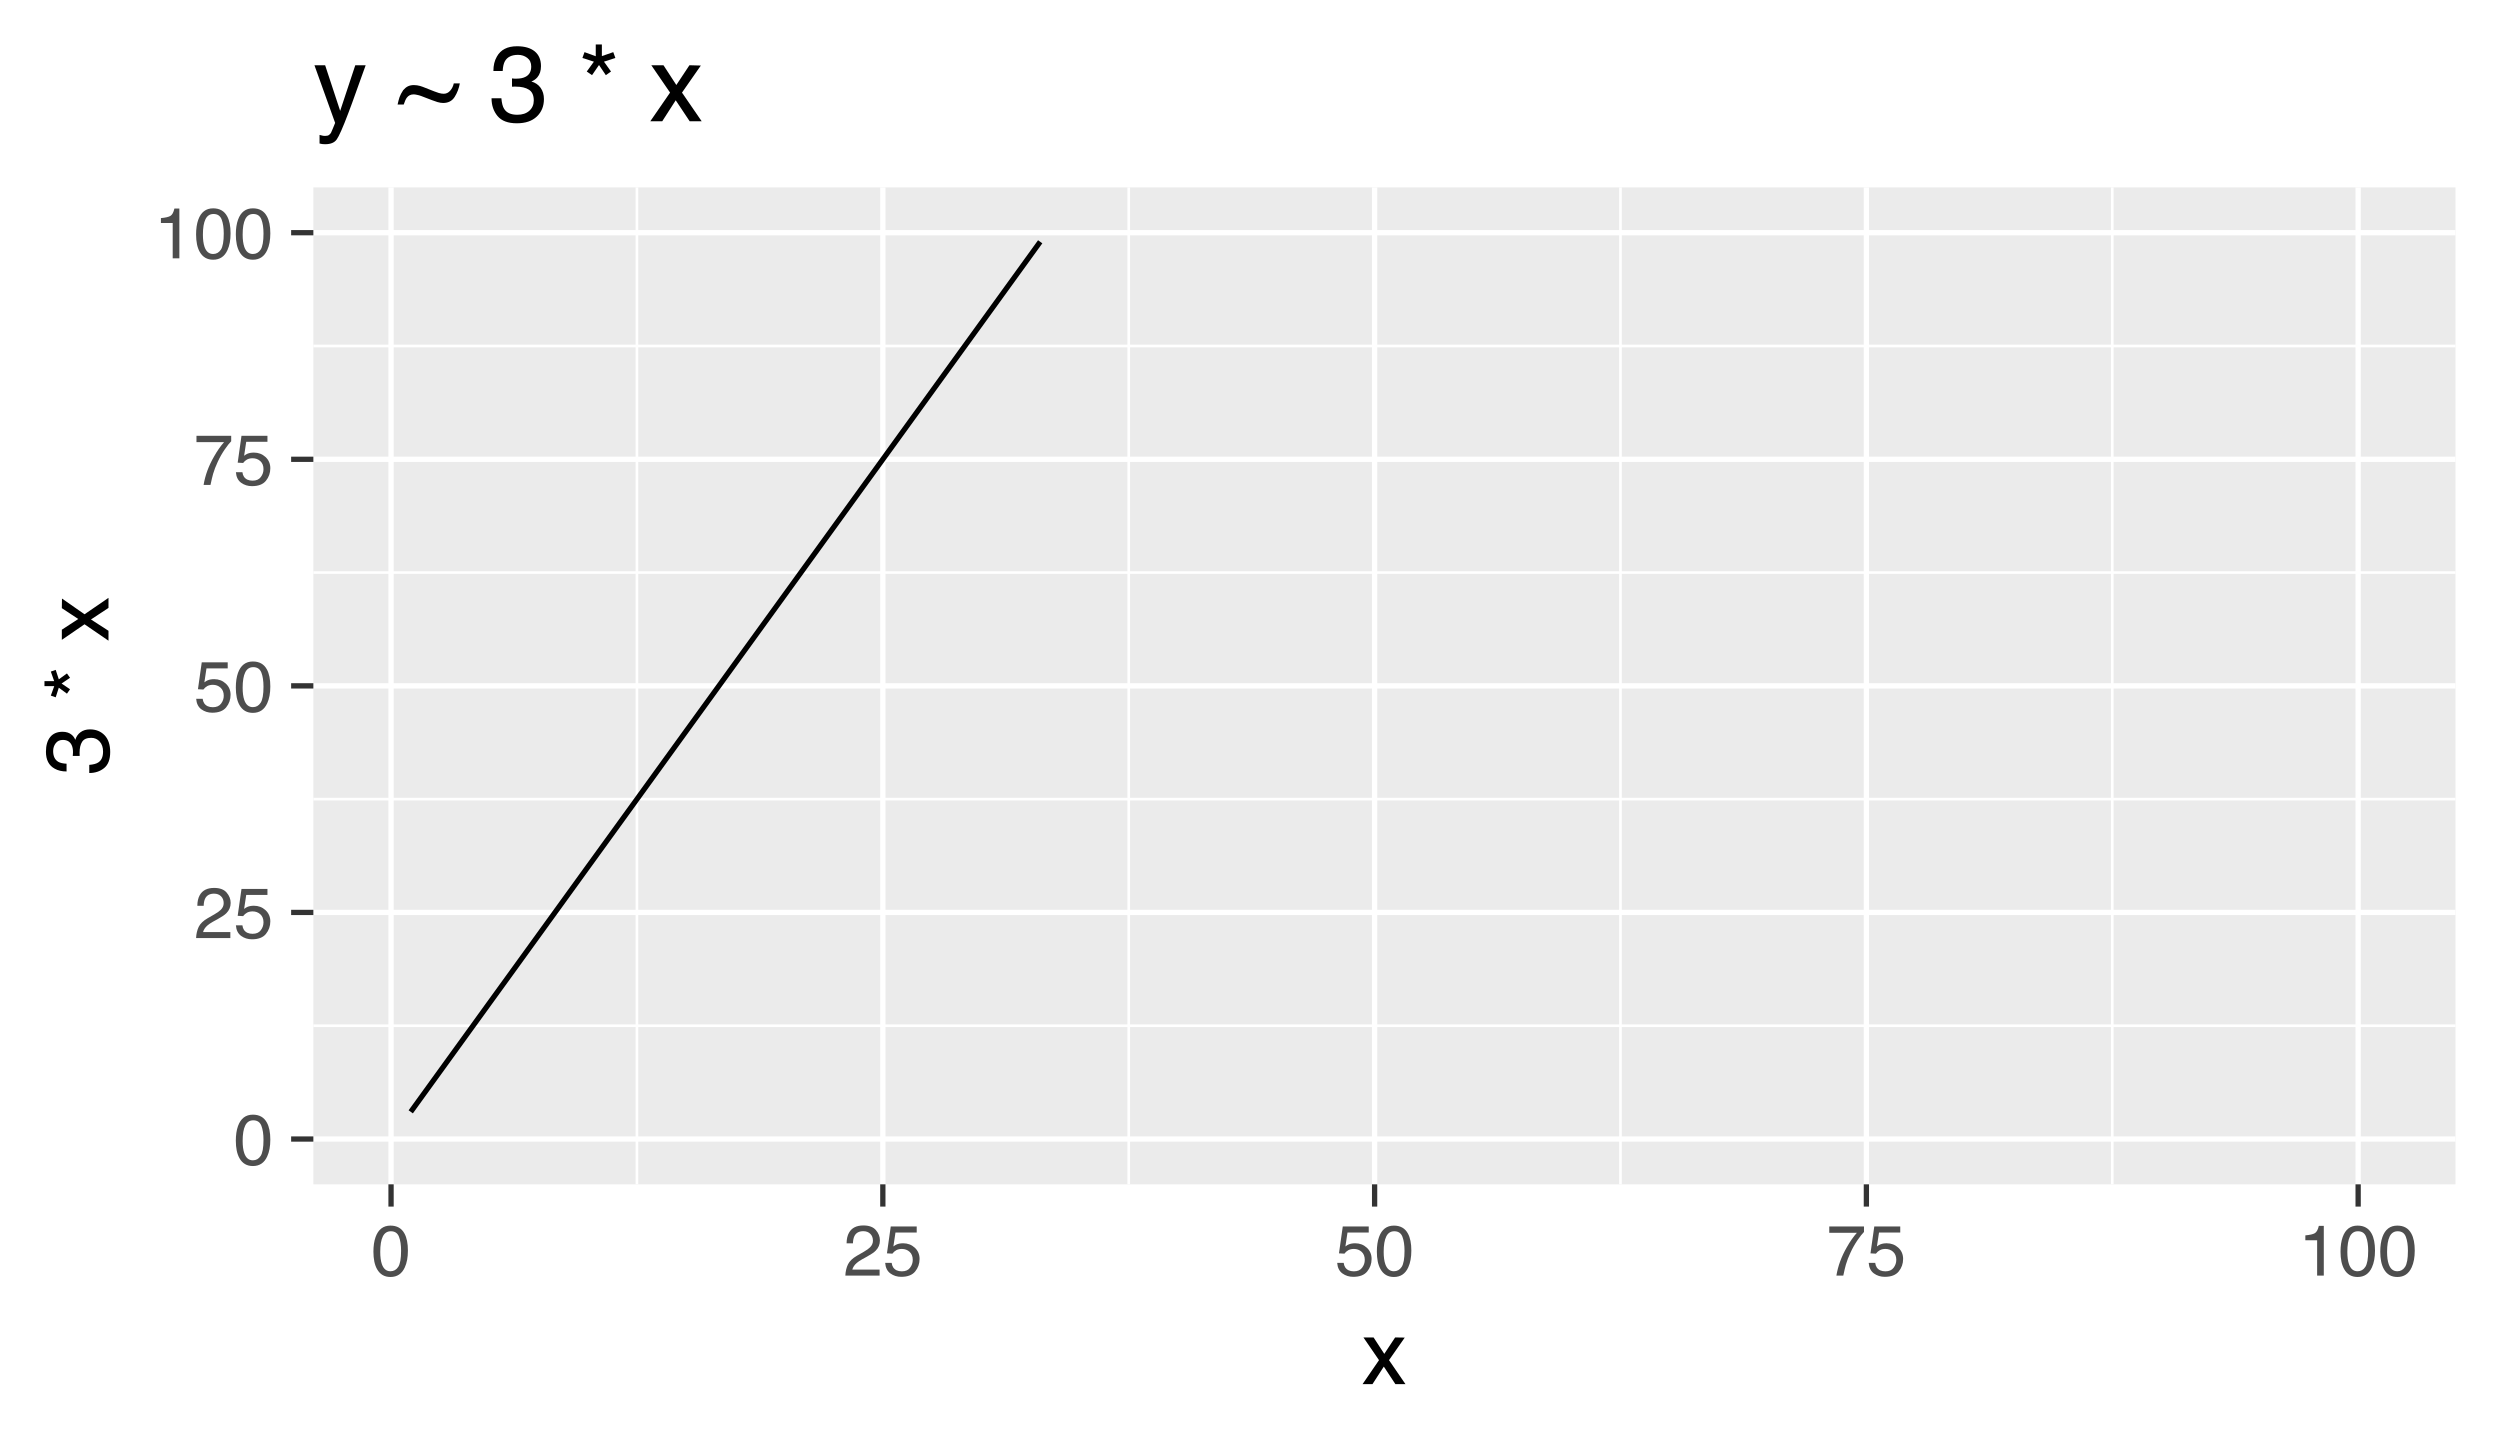
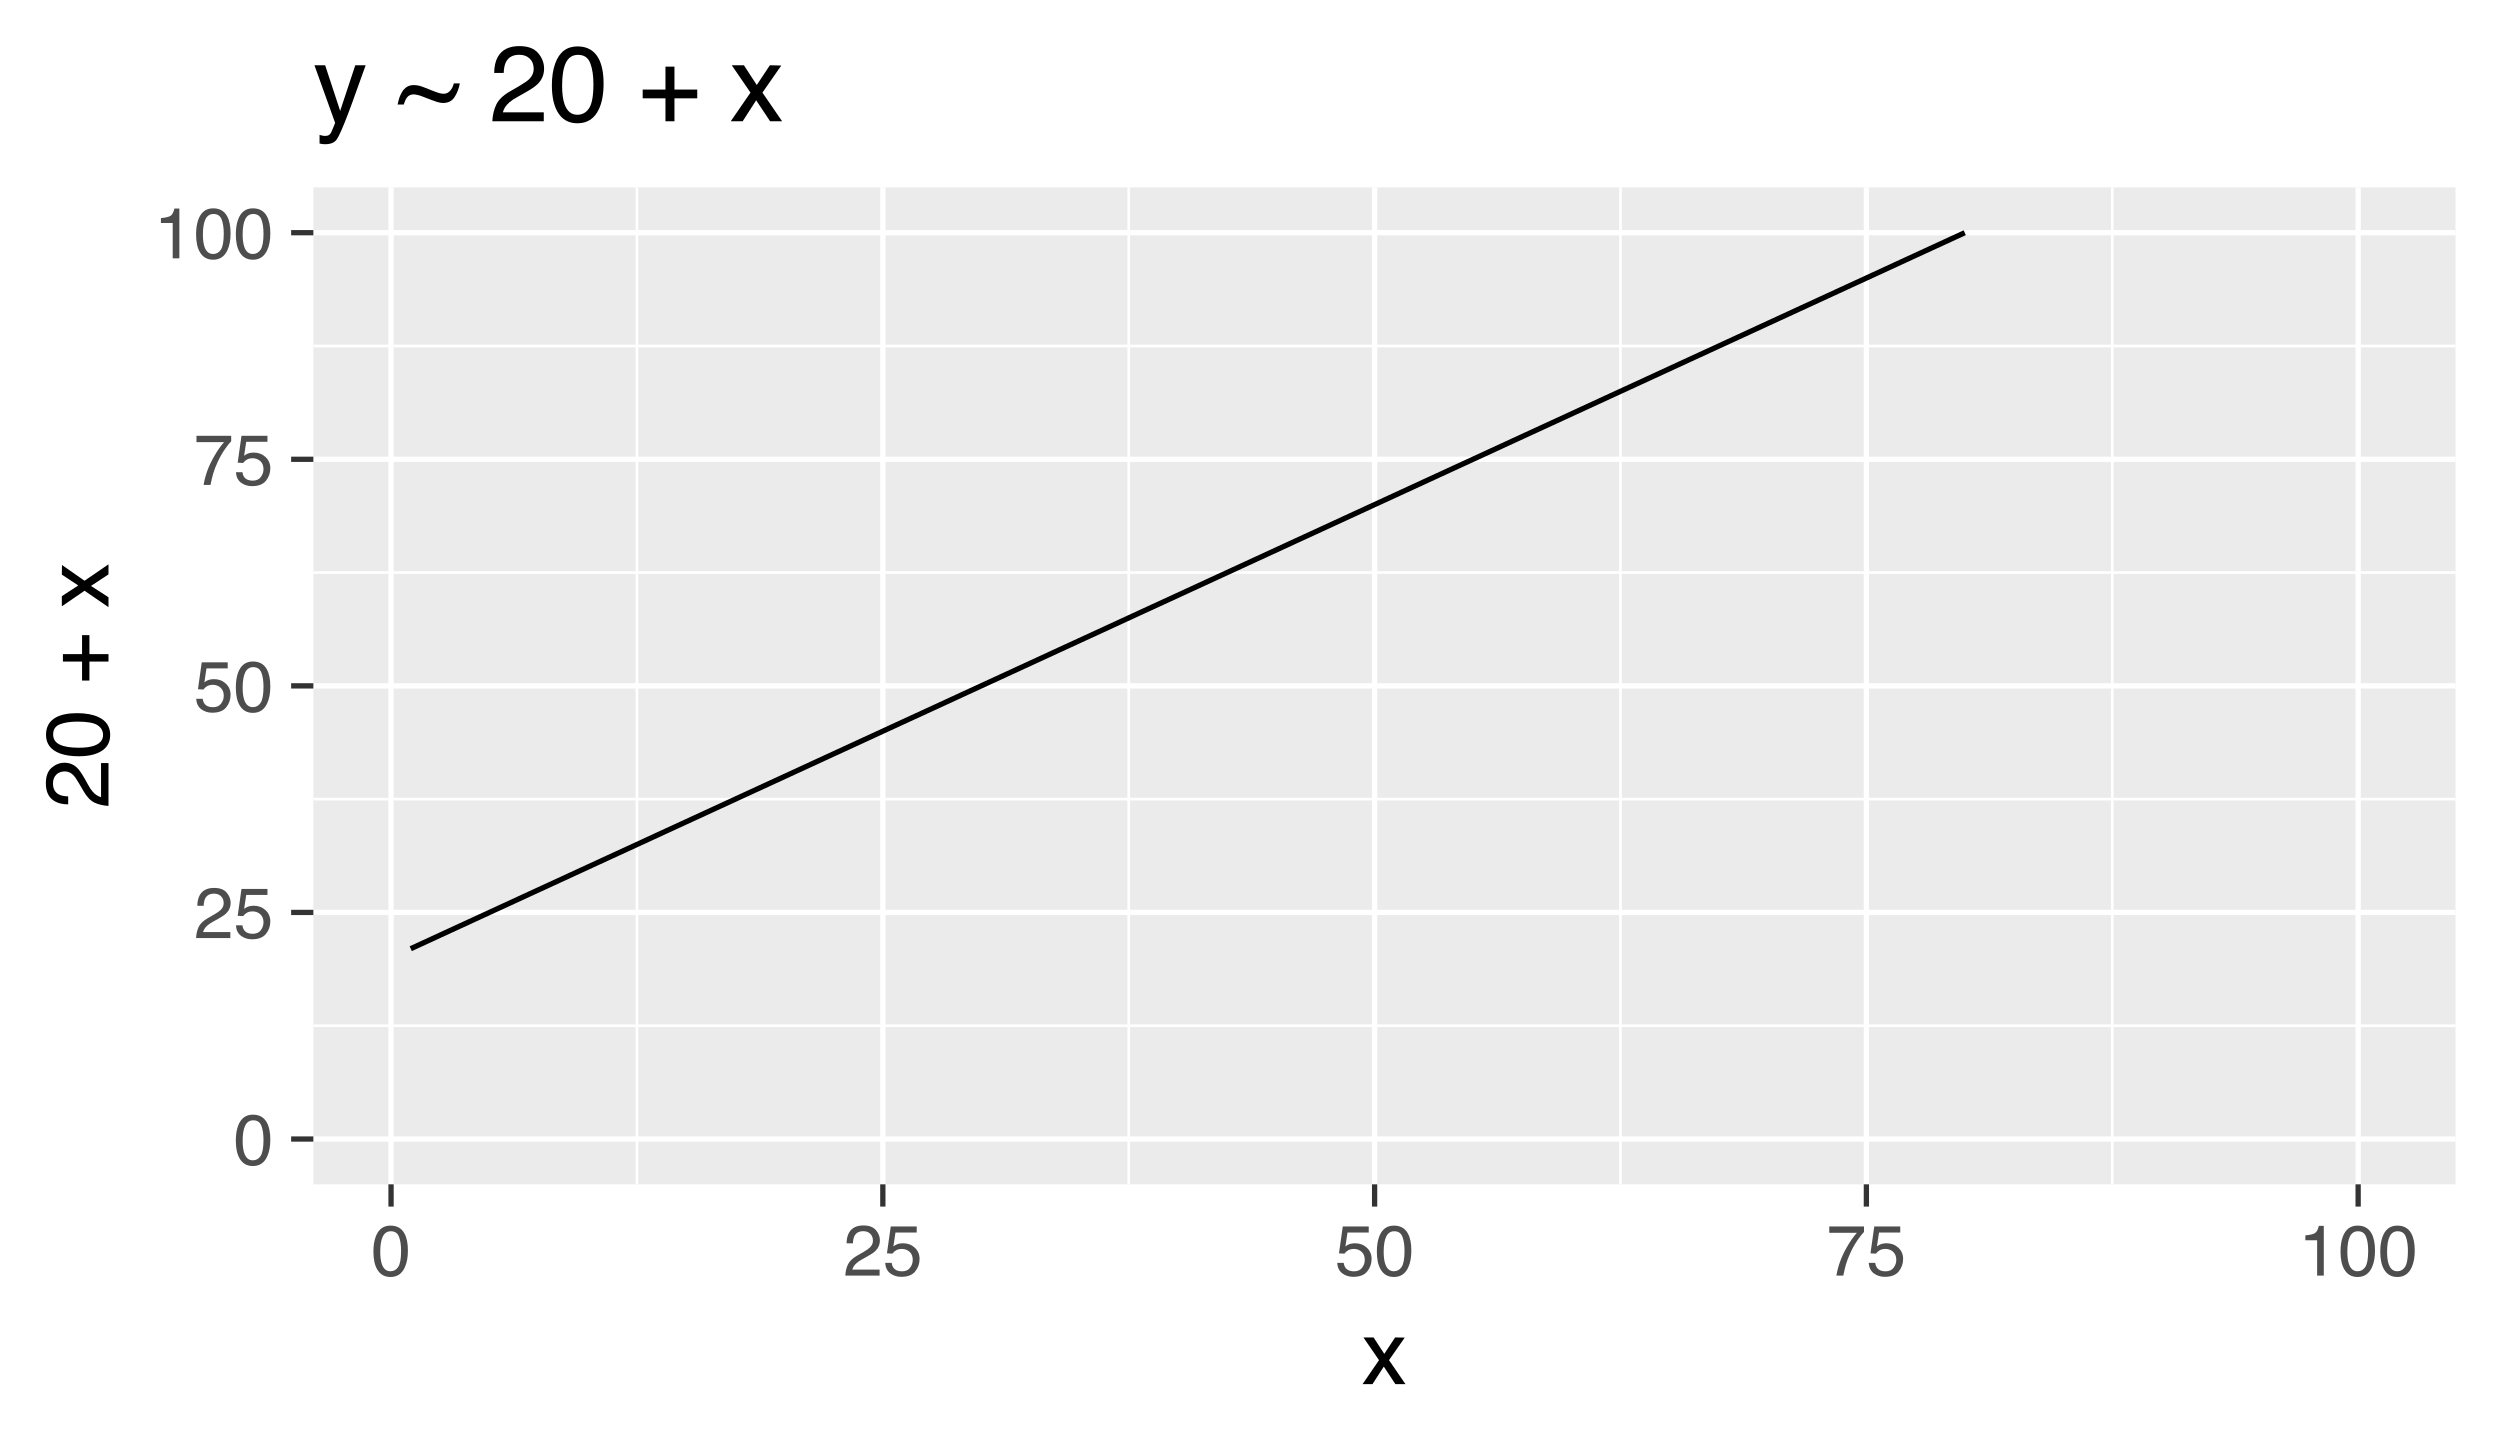
<svg xmlns="http://www.w3.org/2000/svg" xmlns:xlink="http://www.w3.org/1999/xlink" width="504pt" height="288pt" viewBox="0 0 504 288" version="1.1">
  <defs>
    <g>
      <symbol overflow="visible" id="glyph0-0">
        <path style="stroke:none;" d="M 0.469 0 L 0.469 -10.328 L 8.672 -10.328 L 8.672 0 Z M 7.375 -1.297 L 7.375 -9.047 L 1.766 -9.047 L 1.766 -1.297 Z M 7.375 -1.297 " />
      </symbol>
      <symbol overflow="visible" id="glyph0-1">
        <path style="stroke:none;" d="M 3.891 -10.078 C 5.203 -10.078 6.145 -9.539 6.719 -8.469 C 7.176 -7.633 7.406 -6.492 7.406 -5.047 C 7.406 -3.68 7.195 -2.551 6.781 -1.656 C 6.195 -0.363 5.234 0.281 3.891 0.281 C 2.68 0.281 1.781 -0.242 1.188 -1.297 C 0.695 -2.172 0.453 -3.348 0.453 -4.828 C 0.453 -5.973 0.598 -6.957 0.891 -7.781 C 1.441 -9.312 2.441 -10.078 3.891 -10.078 Z M 3.891 -0.875 C 4.547 -0.875 5.066 -1.164 5.453 -1.75 C 5.836 -2.332 6.031 -3.414 6.031 -5 C 6.031 -6.145 5.891 -7.086 5.609 -7.828 C 5.328 -8.566 4.781 -8.938 3.969 -8.938 C 3.227 -8.938 2.688 -8.582 2.344 -7.875 C 2 -7.176 1.828 -6.145 1.828 -4.781 C 1.828 -3.758 1.938 -2.938 2.156 -2.312 C 2.488 -1.352 3.066 -0.875 3.891 -0.875 Z M 3.891 -0.875 " />
      </symbol>
      <symbol overflow="visible" id="glyph0-2">
        <path style="stroke:none;" d="M 0.453 0 C 0.492 -0.863 0.672 -1.617 0.984 -2.266 C 1.297 -2.91 1.906 -3.492 2.812 -4.016 L 4.172 -4.797 C 4.773 -5.148 5.195 -5.453 5.438 -5.703 C 5.82 -6.086 6.016 -6.531 6.016 -7.031 C 6.016 -7.613 5.836 -8.078 5.484 -8.422 C 5.129 -8.773 4.66 -8.953 4.078 -8.953 C 3.211 -8.953 2.613 -8.625 2.281 -7.969 C 2.102 -7.613 2.004 -7.125 1.984 -6.5 L 0.703 -6.5 C 0.711 -7.375 0.875 -8.086 1.188 -8.641 C 1.727 -9.617 2.695 -10.109 4.094 -10.109 C 5.238 -10.109 6.078 -9.797 6.609 -9.172 C 7.148 -8.547 7.422 -7.852 7.422 -7.094 C 7.422 -6.281 7.133 -5.586 6.562 -5.016 C 6.238 -4.68 5.648 -4.281 4.797 -3.812 L 3.828 -3.281 C 3.367 -3.02 3.008 -2.773 2.75 -2.547 C 2.281 -2.141 1.984 -1.691 1.859 -1.203 L 7.359 -1.203 L 7.359 0 Z M 0.453 0 " />
      </symbol>
      <symbol overflow="visible" id="glyph0-3">
        <path style="stroke:none;" d="M 1.781 -2.562 C 1.863 -1.844 2.195 -1.344 2.781 -1.062 C 3.082 -0.926 3.43 -0.859 3.828 -0.859 C 4.578 -0.859 5.129 -1.098 5.484 -1.578 C 5.848 -2.055 6.031 -2.586 6.031 -3.172 C 6.031 -3.867 5.816 -4.41 5.391 -4.797 C 4.961 -5.18 4.445 -5.375 3.844 -5.375 C 3.406 -5.375 3.031 -5.289 2.719 -5.125 C 2.414 -4.957 2.148 -4.723 1.922 -4.422 L 0.828 -4.484 L 1.594 -9.906 L 6.828 -9.906 L 6.828 -8.688 L 2.547 -8.688 L 2.125 -5.875 C 2.352 -6.051 2.57 -6.188 2.781 -6.281 C 3.156 -6.438 3.594 -6.516 4.094 -6.516 C 5.008 -6.516 5.789 -6.219 6.438 -5.625 C 7.082 -5.031 7.406 -4.273 7.406 -3.359 C 7.406 -2.398 7.109 -1.555 6.516 -0.828 C 5.93 -0.109 4.992 0.25 3.703 0.25 C 2.879 0.25 2.148 0.02 1.516 -0.438 C 0.891 -0.895 0.539 -1.602 0.469 -2.562 Z M 1.781 -2.562 " />
      </symbol>
      <symbol overflow="visible" id="glyph0-4">
        <path style="stroke:none;" d="M 7.531 -9.906 L 7.531 -8.797 C 7.207 -8.484 6.773 -7.938 6.234 -7.156 C 5.703 -6.383 5.227 -5.547 4.812 -4.641 C 4.406 -3.766 4.098 -2.969 3.891 -2.25 C 3.754 -1.781 3.578 -1.031 3.359 0 L 1.969 0 C 2.281 -1.926 2.984 -3.836 4.078 -5.734 C 4.711 -6.859 5.383 -7.82 6.094 -8.625 L 0.531 -8.625 L 0.531 -9.906 Z M 7.531 -9.906 " />
      </symbol>
      <symbol overflow="visible" id="glyph0-5">
        <path style="stroke:none;" d="M 1.375 -7.125 L 1.375 -8.109 C 2.289 -8.191 2.926 -8.336 3.281 -8.547 C 3.645 -8.754 3.914 -9.25 4.094 -10.031 L 5.094 -10.031 L 5.094 0 L 3.75 0 L 3.75 -7.125 Z M 1.375 -7.125 " />
      </symbol>
      <symbol overflow="visible" id="glyph1-0">
        <path style="stroke:none;" d="M 0.578 0 L 0.578 -12.906 L 10.828 -12.906 L 10.828 0 Z M 9.219 -1.625 L 9.219 -11.297 L 2.203 -11.297 L 2.203 -1.625 Z M 9.219 -1.625 " />
      </symbol>
      <symbol overflow="visible" id="glyph1-1">
        <path style="stroke:none;" d="M 0.266 -9.406 L 2.312 -9.406 L 4.469 -6.094 L 6.656 -9.406 L 8.594 -9.375 L 5.422 -4.828 L 8.734 0 L 6.703 0 L 4.375 -3.531 L 2.094 0 L 0.094 0 L 3.406 -4.828 Z M 0.266 -9.406 " />
      </symbol>
      <symbol overflow="visible" id="glyph2-0">
        <path style="stroke:none;" d="M 0 -0.578 L -12.906 -0.578 L -12.906 -10.828 L 0 -10.828 Z M -1.625 -9.219 L -11.297 -9.219 L -11.297 -2.203 L -1.625 -2.203 Z M -1.625 -9.219 " />
      </symbol>
      <symbol overflow="visible" id="glyph2-1">
-         <path style="stroke:none;" d="M 0.344 -4.672 C 0.344 -3.18 -0.062 -2.102 -0.875 -1.438 C -1.695 -0.77 -2.695 -0.438 -3.875 -0.438 L -3.875 -2.078 C -3.051 -2.148 -2.457 -2.305 -2.094 -2.547 C -1.426 -2.953 -1.094 -3.691 -1.094 -4.766 C -1.094 -5.598 -1.316 -6.266 -1.766 -6.766 C -2.211 -7.273 -2.785 -7.531 -3.484 -7.531 C -4.359 -7.531 -4.969 -7.266 -5.312 -6.734 C -5.656 -6.203 -5.828 -5.461 -5.828 -4.516 C -5.828 -4.41 -5.82 -4.301 -5.812 -4.188 C -5.812 -4.082 -5.812 -3.977 -5.812 -3.875 L -7.203 -3.875 C -7.191 -4.031 -7.18 -4.164 -7.172 -4.281 C -7.16 -4.395 -7.156 -4.516 -7.156 -4.641 C -7.156 -5.234 -7.25 -5.719 -7.438 -6.094 C -7.77 -6.77 -8.359 -7.109 -9.203 -7.109 C -9.828 -7.109 -10.305 -6.883 -10.641 -6.438 C -10.984 -5.988 -11.156 -5.469 -11.156 -4.875 C -11.156 -3.82 -10.805 -3.094 -10.109 -2.688 C -9.723 -2.469 -9.172 -2.344 -8.453 -2.312 L -8.453 -0.75 C -9.391 -0.75 -10.188 -0.938 -10.844 -1.312 C -12.02 -1.957 -12.609 -3.094 -12.609 -4.719 C -12.609 -6 -12.32 -6.988 -11.75 -7.688 C -11.176 -8.395 -10.348 -8.75 -9.266 -8.75 C -8.492 -8.75 -7.867 -8.539 -7.391 -8.125 C -7.086 -7.863 -6.852 -7.531 -6.688 -7.125 C -6.5 -7.781 -6.145 -8.297 -5.625 -8.672 C -5.113 -9.047 -4.484 -9.234 -3.734 -9.234 C -2.523 -9.234 -1.539 -8.836 -0.781 -8.047 C -0.031 -7.254 0.344 -6.129 0.344 -4.672 Z M 0.344 -4.672 " />
+         <path style="stroke:none;" d="M 0 -0.562 C -1.082 -0.625 -2.023 -0.848 -2.828 -1.234 C -3.629 -1.617 -4.359 -2.379 -5.016 -3.516 L -6 -5.203 C -6.438 -5.961 -6.812 -6.492 -7.125 -6.797 C -7.602 -7.273 -8.16 -7.516 -8.797 -7.516 C -9.523 -7.516 -10.102 -7.297 -10.531 -6.859 C -10.969 -6.422 -11.188 -5.832 -11.188 -5.094 C -11.188 -4.008 -10.773 -3.258 -9.953 -2.844 C -9.516 -2.625 -8.906 -2.504 -8.125 -2.484 L -8.125 -0.875 C -9.219 -0.883 -10.109 -1.086 -10.797 -1.484 C -12.016 -2.16 -12.625 -3.367 -12.625 -5.109 C -12.625 -6.547 -12.234 -7.598 -11.453 -8.266 C -10.68 -8.93 -9.816 -9.266 -8.859 -9.266 C -7.848 -9.266 -6.988 -8.91 -6.281 -8.203 C -5.863 -7.785 -5.359 -7.051 -4.766 -6 L -4.094 -4.797 C -3.781 -4.211 -3.477 -3.758 -3.188 -3.438 C -2.676 -2.852 -2.113 -2.484 -1.5 -2.328 L -1.5 -9.203 L 0 -9.203 Z M 0 -0.562 " />
      </symbol>
      <symbol overflow="visible" id="glyph2-2">
+         <path style="stroke:none;" d="M -12.594 -4.875 C -12.594 -6.5 -11.922 -7.676 -10.578 -8.406 C -9.535 -8.969 -8.113 -9.25 -6.312 -9.25 C -4.602 -9.25 -3.188 -8.992 -2.062 -8.484 C -0.457 -7.742 0.344 -6.535 0.344 -4.859 C 0.344 -3.348 -0.312 -2.223 -1.625 -1.484 C -2.719 -0.867 -4.188 -0.562 -6.031 -0.562 C -7.469 -0.562 -8.695 -0.742 -9.719 -1.109 C -11.633 -1.805 -12.594 -3.062 -12.594 -4.875 Z M -1.094 -4.859 C -1.094 -5.672 -1.457 -6.32 -2.188 -6.812 C -2.914 -7.301 -4.27 -7.547 -6.25 -7.547 C -7.676 -7.547 -8.848 -7.367 -9.766 -7.016 C -10.691 -6.66 -11.156 -5.977 -11.156 -4.969 C -11.156 -4.031 -10.719 -3.348 -9.844 -2.922 C -8.969 -2.492 -7.68 -2.281 -5.984 -2.281 C -4.691 -2.281 -3.66 -2.414 -2.891 -2.688 C -1.691 -3.113 -1.094 -3.836 -1.094 -4.859 Z M -1.094 -4.859 " />
+       </symbol>
+       <symbol overflow="visible" id="glyph2-3">
        <path style="stroke:none;" d="" />
      </symbol>
-       <symbol overflow="visible" id="glyph2-3">
-         <path style="stroke:none;" d="M -12.906 -3.953 L -10.953 -3.953 L -11.625 -5.875 L -10.641 -6.219 L -10.016 -4.312 L -8.375 -5.5 L -7.75 -4.625 L -9.453 -3.469 L -7.75 -2.312 L -8.375 -1.422 L -10.016 -2.625 L -10.641 -0.688 L -11.625 -1.031 L -10.938 -2.938 L -12.906 -2.938 Z M -12.906 -3.953 " />
-       </symbol>
      <symbol overflow="visible" id="glyph2-4">
+         <path style="stroke:none;" d="M -3.844 -0.812 L -5.328 -0.812 L -5.328 -4.641 L -9.188 -4.641 L -9.188 -6.141 L -5.328 -6.141 L -5.328 -9.969 L -3.844 -9.969 L -3.844 -6.141 L 0 -6.141 L 0 -4.641 L -3.844 -4.641 Z M -3.844 -0.812 " />
+       </symbol>
+       <symbol overflow="visible" id="glyph2-5">
        <path style="stroke:none;" d="M -9.406 -0.266 L -9.406 -2.312 L -6.094 -4.469 L -9.406 -6.656 L -9.375 -8.594 L -4.828 -5.422 L 0 -8.734 L 0 -6.703 L -3.531 -4.375 L 0 -2.094 L 0 -0.094 L -4.828 -3.406 Z M -9.406 -0.266 " />
      </symbol>
      <symbol overflow="visible" id="glyph3-0">
        <path style="stroke:none;" d="M 0.703 0 L 0.703 -15.484 L 12.984 -15.484 L 12.984 0 Z M 11.047 -1.938 L 11.047 -13.547 L 2.641 -13.547 L 2.641 -1.938 Z M 11.047 -1.938 " />
      </symbol>
      <symbol overflow="visible" id="glyph3-1">
        <path style="stroke:none;" d="M 8.453 -11.297 L 10.547 -11.297 C 10.273 -10.566 9.68 -8.914 8.766 -6.344 C 8.078 -4.395 7.5 -2.812 7.031 -1.594 C 5.938 1.289 5.16 3.047 4.703 3.672 C 4.254 4.305 3.484 4.625 2.391 4.625 C 2.129 4.625 1.926 4.613 1.781 4.594 C 1.633 4.57 1.457 4.535 1.25 4.484 L 1.25 2.75 C 1.57 2.844 1.805 2.898 1.953 2.922 C 2.109 2.941 2.238 2.953 2.344 2.953 C 2.695 2.953 2.957 2.895 3.125 2.781 C 3.289 2.664 3.43 2.52 3.547 2.344 C 3.578 2.289 3.703 2.004 3.922 1.484 C 4.141 0.961 4.297 0.578 4.391 0.328 L 0.219 -11.297 L 2.375 -11.297 L 5.406 -2.094 Z M 5.391 -11.562 Z M 5.391 -11.562 " />
      </symbol>
      <symbol overflow="visible" id="glyph3-2">
        <path style="stroke:none;" d="" />
      </symbol>
      <symbol overflow="visible" id="glyph3-3">
        <path style="stroke:none;" d="M 3.469 -7.297 C 3.676 -7.297 3.891 -7.281 4.109 -7.25 C 4.516 -7.188 4.898 -7.082 5.266 -6.938 L 7.609 -6.016 C 7.973 -5.879 8.27 -5.773 8.5 -5.703 C 8.875 -5.598 9.203 -5.547 9.484 -5.547 C 9.992 -5.547 10.426 -5.75 10.781 -6.156 C 11.145 -6.562 11.391 -7.055 11.516 -7.641 L 12.734 -7.641 C 12.555 -6.641 12.207 -5.727 11.688 -4.906 C 11.176 -4.094 10.398 -3.688 9.359 -3.688 C 9.035 -3.688 8.656 -3.75 8.219 -3.875 C 7.969 -3.945 7.594 -4.078 7.094 -4.266 L 4.938 -5.094 C 4.676 -5.195 4.398 -5.273 4.109 -5.328 C 3.828 -5.391 3.598 -5.422 3.422 -5.422 C 2.828 -5.422 2.363 -5.191 2.031 -4.734 C 1.832 -4.461 1.629 -4.008 1.422 -3.375 L 0.188 -3.375 C 0.312 -3.957 0.441 -4.453 0.578 -4.859 C 0.723 -5.273 0.969 -5.742 1.312 -6.266 C 1.613 -6.617 1.93 -6.879 2.266 -7.047 C 2.609 -7.211 3.008 -7.297 3.469 -7.297 Z M 3.469 -7.297 " />
      </symbol>
      <symbol overflow="visible" id="glyph3-4">
-         <path style="stroke:none;" d="M 5.609 0.406 C 3.828 0.406 2.531 -0.082 1.719 -1.062 C 0.914 -2.039 0.516 -3.234 0.516 -4.641 L 2.5 -4.641 C 2.582 -3.66 2.766 -2.953 3.047 -2.516 C 3.535 -1.711 4.426 -1.312 5.719 -1.312 C 6.719 -1.312 7.52 -1.578 8.125 -2.109 C 8.727 -2.648 9.031 -3.344 9.031 -4.188 C 9.031 -5.227 8.707 -5.953 8.062 -6.359 C 7.426 -6.773 6.547 -6.984 5.422 -6.984 C 5.297 -6.984 5.164 -6.984 5.031 -6.984 C 4.906 -6.984 4.773 -6.977 4.641 -6.969 L 4.641 -8.641 C 4.836 -8.617 5 -8.602 5.125 -8.594 C 5.258 -8.594 5.406 -8.594 5.562 -8.594 C 6.27 -8.594 6.852 -8.707 7.312 -8.938 C 8.113 -9.32 8.516 -10.023 8.516 -11.047 C 8.516 -11.797 8.25 -12.375 7.719 -12.781 C 7.188 -13.188 6.566 -13.391 5.859 -13.391 C 4.586 -13.391 3.707 -12.969 3.219 -12.125 C 2.957 -11.656 2.805 -10.992 2.766 -10.141 L 0.891 -10.141 C 0.891 -11.266 1.117 -12.223 1.578 -13.016 C 2.348 -14.422 3.707 -15.125 5.656 -15.125 C 7.188 -15.125 8.375 -14.781 9.219 -14.094 C 10.062 -13.406 10.484 -12.41 10.484 -11.109 C 10.484 -10.18 10.238 -9.43 9.75 -8.859 C 9.438 -8.492 9.035 -8.211 8.547 -8.016 C 9.336 -7.797 9.957 -7.375 10.406 -6.75 C 10.852 -6.125 11.078 -5.363 11.078 -4.469 C 11.078 -3.031 10.598 -1.859 9.641 -0.953 C 8.691 -0.047 7.348 0.406 5.609 0.406 Z M 5.609 0.406 " />
+         <path style="stroke:none;" d="M 0.672 0 C 0.742 -1.301 1.016 -2.43 1.484 -3.391 C 1.953 -4.359 2.863 -5.234 4.219 -6.016 L 6.234 -7.188 C 7.148 -7.719 7.789 -8.172 8.156 -8.547 C 8.727 -9.129 9.016 -9.797 9.016 -10.547 C 9.016 -11.422 8.75 -12.113 8.219 -12.625 C 7.695 -13.145 6.992 -13.406 6.109 -13.406 C 4.816 -13.406 3.922 -12.914 3.422 -11.938 C 3.148 -11.406 3 -10.676 2.969 -9.75 L 1.047 -9.75 C 1.066 -11.062 1.305 -12.129 1.766 -12.953 C 2.586 -14.422 4.039 -15.156 6.125 -15.156 C 7.852 -15.156 9.113 -14.688 9.906 -13.75 C 10.707 -12.812 11.109 -11.77 11.109 -10.625 C 11.109 -9.414 10.688 -8.383 9.844 -7.531 C 9.344 -7.031 8.457 -6.426 7.188 -5.719 L 5.75 -4.906 C 5.062 -4.531 4.52 -4.172 4.125 -3.828 C 3.414 -3.211 2.973 -2.535 2.797 -1.797 L 11.047 -1.797 L 11.047 0 Z M 0.672 0 " />
      </symbol>
      <symbol overflow="visible" id="glyph3-5">
-         <path style="stroke:none;" d="M 4.75 -15.484 L 4.75 -13.141 L 7.047 -13.938 L 7.469 -12.766 L 5.172 -12.016 L 6.594 -10.031 L 5.547 -9.297 L 4.172 -11.344 L 2.766 -9.297 L 1.703 -10.031 L 3.141 -12.016 L 0.828 -12.766 L 1.25 -13.938 L 3.516 -13.109 L 3.516 -15.484 Z M 4.75 -15.484 " />
+         <path style="stroke:none;" d="M 5.844 -15.094 C 7.789 -15.094 9.203 -14.289 10.078 -12.688 C 10.754 -11.438 11.094 -9.734 11.094 -7.578 C 11.094 -5.516 10.785 -3.816 10.172 -2.484 C 9.285 -0.555 7.836 0.406 5.828 0.406 C 4.016 0.406 2.664 -0.379 1.781 -1.953 C 1.039 -3.266 0.672 -5.031 0.672 -7.25 C 0.672 -8.957 0.895 -10.426 1.344 -11.656 C 2.164 -13.945 3.664 -15.094 5.844 -15.094 Z M 5.812 -1.312 C 6.801 -1.312 7.586 -1.75 8.172 -2.625 C 8.754 -3.5 9.047 -5.125 9.047 -7.5 C 9.047 -9.207 8.832 -10.613 8.406 -11.719 C 7.988 -12.832 7.172 -13.391 5.953 -13.391 C 4.836 -13.391 4.02 -12.863 3.5 -11.812 C 2.988 -10.758 2.734 -9.211 2.734 -7.172 C 2.734 -5.629 2.895 -4.391 3.219 -3.453 C 3.727 -2.023 4.594 -1.312 5.812 -1.312 Z M 5.812 -1.312 " />
      </symbol>
      <symbol overflow="visible" id="glyph3-6">
+         <path style="stroke:none;" d="M 0.969 -4.625 L 0.969 -6.391 L 5.562 -6.391 L 5.562 -11.016 L 7.375 -11.016 L 7.375 -6.391 L 11.969 -6.391 L 11.969 -4.625 L 7.375 -4.625 L 7.375 0 L 5.562 0 L 5.562 -4.625 Z M 0.969 -4.625 " />
+       </symbol>
+       <symbol overflow="visible" id="glyph3-7">
        <path style="stroke:none;" d="M 0.312 -11.297 L 2.766 -11.297 L 5.359 -7.312 L 8 -11.297 L 10.297 -11.234 L 6.5 -5.781 L 10.469 0 L 8.047 0 L 5.234 -4.234 L 2.516 0 L 0.109 0 L 4.094 -5.781 Z M 0.312 -11.297 " />
      </symbol>
    </g>
    <clipPath id="clip1">
      <path d="M 63.172 37.777 L 496 37.777 L 496 239 L 63.172 239 Z M 63.172 37.777 " />
    </clipPath>
    <clipPath id="clip2">
      <path d="M 63.172 206 L 496 206 L 496 208 L 63.172 208 Z M 63.172 206 " />
    </clipPath>
    <clipPath id="clip3">
      <path d="M 63.172 160 L 496 160 L 496 162 L 63.172 162 Z M 63.172 160 " />
    </clipPath>
    <clipPath id="clip4">
      <path d="M 63.172 115 L 496 115 L 496 116 L 63.172 116 Z M 63.172 115 " />
    </clipPath>
    <clipPath id="clip5">
      <path d="M 63.172 69 L 496 69 L 496 71 L 63.172 71 Z M 63.172 69 " />
    </clipPath>
    <clipPath id="clip6">
      <path d="M 128 37.777 L 129 37.777 L 129 239.762 L 128 239.762 Z M 128 37.777 " />
    </clipPath>
    <clipPath id="clip7">
      <path d="M 227 37.777 L 228 37.777 L 228 239.762 L 227 239.762 Z M 227 37.777 " />
    </clipPath>
    <clipPath id="clip8">
      <path d="M 326 37.777 L 327 37.777 L 327 239.762 L 326 239.762 Z M 326 37.777 " />
    </clipPath>
    <clipPath id="clip9">
      <path d="M 425 37.777 L 427 37.777 L 427 239.762 L 425 239.762 Z M 425 37.777 " />
    </clipPath>
    <clipPath id="clip10">
      <path d="M 63.172 229 L 496 229 L 496 231 L 63.172 231 Z M 63.172 229 " />
    </clipPath>
    <clipPath id="clip11">
      <path d="M 63.172 183 L 496 183 L 496 185 L 63.172 185 Z M 63.172 183 " />
    </clipPath>
    <clipPath id="clip12">
      <path d="M 63.172 137 L 496 137 L 496 139 L 63.172 139 Z M 63.172 137 " />
    </clipPath>
    <clipPath id="clip13">
      <path d="M 63.172 92 L 496 92 L 496 94 L 63.172 94 Z M 63.172 92 " />
    </clipPath>
    <clipPath id="clip14">
      <path d="M 63.172 46 L 496 46 L 496 48 L 63.172 48 Z M 63.172 46 " />
    </clipPath>
    <clipPath id="clip15">
      <path d="M 78 37.777 L 80 37.777 L 80 239.762 L 78 239.762 Z M 78 37.777 " />
    </clipPath>
    <clipPath id="clip16">
      <path d="M 177 37.777 L 179 37.777 L 179 239.762 L 177 239.762 Z M 177 37.777 " />
    </clipPath>
    <clipPath id="clip17">
      <path d="M 276 37.777 L 278 37.777 L 278 239.762 L 276 239.762 Z M 276 37.777 " />
    </clipPath>
    <clipPath id="clip18">
      <path d="M 375 37.777 L 377 37.777 L 377 239.762 L 375 239.762 Z M 375 37.777 " />
    </clipPath>
    <clipPath id="clip19">
      <path d="M 474 37.777 L 476 37.777 L 476 239.762 L 474 239.762 Z M 474 37.777 " />
    </clipPath>
  </defs>
-   <g id="surface3721">
+   <g id="surface5761">
    <rect x="0" y="0" width="504" height="288" style="fill:rgb(100%,100%,100%);fill-opacity:1;stroke:none;" />
    <rect x="0" y="0" width="504" height="288" style="fill:rgb(100%,100%,100%);fill-opacity:1;stroke:none;" />
    <path style="fill:none;stroke-width:1.067;stroke-linecap:round;stroke-linejoin:round;stroke:rgb(100%,100%,100%);stroke-opacity:1;stroke-miterlimit:10;" d="M 0 288 L 504 288 L 504 0 L 0 0 Z M 0 288 " />
    <g clip-path="url(#clip1)" clip-rule="nonzero">
      <path style=" stroke:none;fill-rule:nonzero;fill:rgb(92.157%,92.157%,92.157%);fill-opacity:1;" d="M 63.172 238.762 L 495.031 238.762 L 495.031 37.777 L 63.172 37.777 Z M 63.172 238.762 " />
    </g>
    <g clip-path="url(#clip2)" clip-rule="nonzero">
      <path style="fill:none;stroke-width:0.533;stroke-linecap:butt;stroke-linejoin:round;stroke:rgb(100%,100%,100%);stroke-opacity:1;stroke-miterlimit:10;" d="M 63.172 206.789 L 495.035 206.789 " />
    </g>
    <g clip-path="url(#clip3)" clip-rule="nonzero">
      <path style="fill:none;stroke-width:0.533;stroke-linecap:butt;stroke-linejoin:round;stroke:rgb(100%,100%,100%);stroke-opacity:1;stroke-miterlimit:10;" d="M 63.172 161.109 L 495.035 161.109 " />
    </g>
    <g clip-path="url(#clip4)" clip-rule="nonzero">
      <path style="fill:none;stroke-width:0.533;stroke-linecap:butt;stroke-linejoin:round;stroke:rgb(100%,100%,100%);stroke-opacity:1;stroke-miterlimit:10;" d="M 63.172 115.43 L 495.035 115.43 " />
    </g>
    <g clip-path="url(#clip5)" clip-rule="nonzero">
      <path style="fill:none;stroke-width:0.533;stroke-linecap:butt;stroke-linejoin:round;stroke:rgb(100%,100%,100%);stroke-opacity:1;stroke-miterlimit:10;" d="M 63.172 69.754 L 495.035 69.754 " />
    </g>
    <g clip-path="url(#clip6)" clip-rule="nonzero">
      <path style="fill:none;stroke-width:0.533;stroke-linecap:butt;stroke-linejoin:round;stroke:rgb(100%,100%,100%);stroke-opacity:1;stroke-miterlimit:10;" d="M 128.406 238.762 L 128.406 37.777 " />
    </g>
    <g clip-path="url(#clip7)" clip-rule="nonzero">
      <path style="fill:none;stroke-width:0.533;stroke-linecap:butt;stroke-linejoin:round;stroke:rgb(100%,100%,100%);stroke-opacity:1;stroke-miterlimit:10;" d="M 227.551 238.762 L 227.551 37.777 " />
    </g>
    <g clip-path="url(#clip8)" clip-rule="nonzero">
      <path style="fill:none;stroke-width:0.533;stroke-linecap:butt;stroke-linejoin:round;stroke:rgb(100%,100%,100%);stroke-opacity:1;stroke-miterlimit:10;" d="M 326.691 238.762 L 326.691 37.777 " />
    </g>
    <g clip-path="url(#clip9)" clip-rule="nonzero">
      <path style="fill:none;stroke-width:0.533;stroke-linecap:butt;stroke-linejoin:round;stroke:rgb(100%,100%,100%);stroke-opacity:1;stroke-miterlimit:10;" d="M 425.832 238.762 L 425.832 37.777 " />
    </g>
    <g clip-path="url(#clip10)" clip-rule="nonzero">
      <path style="fill:none;stroke-width:1.067;stroke-linecap:butt;stroke-linejoin:round;stroke:rgb(100%,100%,100%);stroke-opacity:1;stroke-miterlimit:10;" d="M 63.172 229.629 L 495.035 229.629 " />
    </g>
    <g clip-path="url(#clip11)" clip-rule="nonzero">
      <path style="fill:none;stroke-width:1.067;stroke-linecap:butt;stroke-linejoin:round;stroke:rgb(100%,100%,100%);stroke-opacity:1;stroke-miterlimit:10;" d="M 63.172 183.949 L 495.035 183.949 " />
    </g>
    <g clip-path="url(#clip12)" clip-rule="nonzero">
      <path style="fill:none;stroke-width:1.067;stroke-linecap:butt;stroke-linejoin:round;stroke:rgb(100%,100%,100%);stroke-opacity:1;stroke-miterlimit:10;" d="M 63.172 138.27 L 495.035 138.27 " />
    </g>
    <g clip-path="url(#clip13)" clip-rule="nonzero">
      <path style="fill:none;stroke-width:1.067;stroke-linecap:butt;stroke-linejoin:round;stroke:rgb(100%,100%,100%);stroke-opacity:1;stroke-miterlimit:10;" d="M 63.172 92.594 L 495.035 92.594 " />
    </g>
    <g clip-path="url(#clip14)" clip-rule="nonzero">
      <path style="fill:none;stroke-width:1.067;stroke-linecap:butt;stroke-linejoin:round;stroke:rgb(100%,100%,100%);stroke-opacity:1;stroke-miterlimit:10;" d="M 63.172 46.914 L 495.035 46.914 " />
    </g>
    <g clip-path="url(#clip15)" clip-rule="nonzero">
      <path style="fill:none;stroke-width:1.067;stroke-linecap:butt;stroke-linejoin:round;stroke:rgb(100%,100%,100%);stroke-opacity:1;stroke-miterlimit:10;" d="M 78.836 238.762 L 78.836 37.777 " />
    </g>
    <g clip-path="url(#clip16)" clip-rule="nonzero">
      <path style="fill:none;stroke-width:1.067;stroke-linecap:butt;stroke-linejoin:round;stroke:rgb(100%,100%,100%);stroke-opacity:1;stroke-miterlimit:10;" d="M 177.98 238.762 L 177.98 37.777 " />
    </g>
    <g clip-path="url(#clip17)" clip-rule="nonzero">
      <path style="fill:none;stroke-width:1.067;stroke-linecap:butt;stroke-linejoin:round;stroke:rgb(100%,100%,100%);stroke-opacity:1;stroke-miterlimit:10;" d="M 277.121 238.762 L 277.121 37.777 " />
    </g>
    <g clip-path="url(#clip18)" clip-rule="nonzero">
      <path style="fill:none;stroke-width:1.067;stroke-linecap:butt;stroke-linejoin:round;stroke:rgb(100%,100%,100%);stroke-opacity:1;stroke-miterlimit:10;" d="M 376.262 238.762 L 376.262 37.777 " />
    </g>
    <g clip-path="url(#clip19)" clip-rule="nonzero">
      <path style="fill:none;stroke-width:1.067;stroke-linecap:butt;stroke-linejoin:round;stroke:rgb(100%,100%,100%);stroke-opacity:1;stroke-miterlimit:10;" d="M 475.402 238.762 L 475.402 37.777 " />
    </g>
-     <path style="fill:none;stroke-width:1.067;stroke-linecap:butt;stroke-linejoin:round;stroke:rgb(0%,0%,0%);stroke-opacity:1;stroke-miterlimit:1;" d="M 82.805 224.145 L 94.699 207.703 L 98.664 202.219 L 102.633 196.738 L 110.562 185.777 L 114.527 180.293 L 118.492 174.812 L 122.461 169.332 L 130.391 158.371 L 134.355 152.887 L 138.32 147.406 L 142.289 141.926 L 146.254 136.445 L 150.219 130.961 L 154.184 125.48 L 158.152 120 L 162.117 114.52 L 166.082 109.035 L 174.012 98.074 L 177.98 92.594 L 181.945 87.109 L 193.84 70.668 L 197.809 65.184 L 209.703 48.742 " />
+     <path style="fill:none;stroke-width:1.067;stroke-linecap:butt;stroke-linejoin:round;stroke:rgb(0%,0%,0%);stroke-opacity:1;stroke-miterlimit:1;" d="M 82.805 191.258 L 90.734 187.602 L 94.699 185.777 L 98.664 183.949 L 102.633 182.121 L 106.598 180.293 L 110.562 178.469 L 118.492 174.812 L 122.461 172.984 L 126.426 171.16 L 134.355 167.504 L 138.32 165.68 L 142.289 163.852 L 150.219 160.195 L 154.184 158.371 L 158.152 156.543 L 166.082 152.887 L 170.047 151.062 L 174.012 149.234 L 177.98 147.406 L 181.945 145.578 L 185.91 143.754 L 193.84 140.098 L 197.809 138.27 L 201.773 136.445 L 213.668 130.961 L 217.637 129.137 L 229.531 123.652 L 233.5 121.828 L 245.395 116.344 L 249.359 114.52 L 253.328 112.691 L 261.258 109.035 L 265.223 107.211 L 269.188 105.383 L 273.156 103.555 L 277.121 101.727 L 281.086 99.902 L 289.016 96.246 L 292.984 94.418 L 296.949 92.594 L 304.879 88.938 L 308.848 87.109 L 312.812 85.285 L 324.707 79.801 L 328.676 77.977 L 340.57 72.492 L 344.535 70.668 L 348.504 68.84 L 356.434 65.184 L 360.398 63.359 L 364.363 61.531 L 368.332 59.703 L 372.297 57.875 L 376.262 56.051 L 384.191 52.395 L 388.16 50.566 L 392.125 48.742 L 396.09 46.914 " />
    <g style="fill:rgb(30.196%,30.196%,30.196%);fill-opacity:1;">
      <use xlink:href="#glyph0-1" x="47.09" y="234.793" />
    </g>
    <g style="fill:rgb(30.196%,30.196%,30.196%);fill-opacity:1;">
      <use xlink:href="#glyph0-2" x="39.078" y="189.113" />
      <use xlink:href="#glyph0-3" x="47.09" y="189.113" />
    </g>
    <g style="fill:rgb(30.196%,30.196%,30.196%);fill-opacity:1;">
      <use xlink:href="#glyph0-3" x="39.078" y="143.434" />
      <use xlink:href="#glyph0-1" x="47.09" y="143.434" />
    </g>
    <g style="fill:rgb(30.196%,30.196%,30.196%);fill-opacity:1;">
      <use xlink:href="#glyph0-4" x="39.078" y="97.758" />
      <use xlink:href="#glyph0-3" x="47.09" y="97.758" />
    </g>
    <g style="fill:rgb(30.196%,30.196%,30.196%);fill-opacity:1;">
      <use xlink:href="#glyph0-5" x="31.066" y="52.078" />
      <use xlink:href="#glyph0-1" x="39.078" y="52.078" />
      <use xlink:href="#glyph0-1" x="47.091" y="52.078" />
    </g>
    <path style="fill:none;stroke-width:1.067;stroke-linecap:butt;stroke-linejoin:round;stroke:rgb(20%,20%,20%);stroke-opacity:1;stroke-miterlimit:10;" d="M 58.691 229.629 L 63.172 229.629 " />
    <path style="fill:none;stroke-width:1.067;stroke-linecap:butt;stroke-linejoin:round;stroke:rgb(20%,20%,20%);stroke-opacity:1;stroke-miterlimit:10;" d="M 58.691 183.949 L 63.172 183.949 " />
    <path style="fill:none;stroke-width:1.067;stroke-linecap:butt;stroke-linejoin:round;stroke:rgb(20%,20%,20%);stroke-opacity:1;stroke-miterlimit:10;" d="M 58.691 138.27 L 63.172 138.27 " />
    <path style="fill:none;stroke-width:1.067;stroke-linecap:butt;stroke-linejoin:round;stroke:rgb(20%,20%,20%);stroke-opacity:1;stroke-miterlimit:10;" d="M 58.691 92.594 L 63.172 92.594 " />
    <path style="fill:none;stroke-width:1.067;stroke-linecap:butt;stroke-linejoin:round;stroke:rgb(20%,20%,20%);stroke-opacity:1;stroke-miterlimit:10;" d="M 58.691 46.914 L 63.172 46.914 " />
    <path style="fill:none;stroke-width:1.067;stroke-linecap:butt;stroke-linejoin:round;stroke:rgb(20%,20%,20%);stroke-opacity:1;stroke-miterlimit:10;" d="M 78.836 243.246 L 78.836 238.762 " />
    <path style="fill:none;stroke-width:1.067;stroke-linecap:butt;stroke-linejoin:round;stroke:rgb(20%,20%,20%);stroke-opacity:1;stroke-miterlimit:10;" d="M 177.98 243.246 L 177.98 238.762 " />
    <path style="fill:none;stroke-width:1.067;stroke-linecap:butt;stroke-linejoin:round;stroke:rgb(20%,20%,20%);stroke-opacity:1;stroke-miterlimit:10;" d="M 277.121 243.246 L 277.121 238.762 " />
    <path style="fill:none;stroke-width:1.067;stroke-linecap:butt;stroke-linejoin:round;stroke:rgb(20%,20%,20%);stroke-opacity:1;stroke-miterlimit:10;" d="M 376.262 243.246 L 376.262 238.762 " />
    <path style="fill:none;stroke-width:1.067;stroke-linecap:butt;stroke-linejoin:round;stroke:rgb(20%,20%,20%);stroke-opacity:1;stroke-miterlimit:10;" d="M 475.402 243.246 L 475.402 238.762 " />
    <g style="fill:rgb(30.196%,30.196%,30.196%);fill-opacity:1;">
      <use xlink:href="#glyph0-1" x="74.828" y="257.16" />
    </g>
    <g style="fill:rgb(30.196%,30.196%,30.196%);fill-opacity:1;">
      <use xlink:href="#glyph0-2" x="169.969" y="257.16" />
      <use xlink:href="#glyph0-3" x="177.981" y="257.16" />
    </g>
    <g style="fill:rgb(30.196%,30.196%,30.196%);fill-opacity:1;">
      <use xlink:href="#glyph0-3" x="269.109" y="257.16" />
      <use xlink:href="#glyph0-1" x="277.121" y="257.16" />
    </g>
    <g style="fill:rgb(30.196%,30.196%,30.196%);fill-opacity:1;">
      <use xlink:href="#glyph0-4" x="368.25" y="257.16" />
      <use xlink:href="#glyph0-3" x="376.262" y="257.16" />
    </g>
    <g style="fill:rgb(30.196%,30.196%,30.196%);fill-opacity:1;">
      <use xlink:href="#glyph0-5" x="463.383" y="257.16" />
      <use xlink:href="#glyph0-1" x="471.395" y="257.16" />
      <use xlink:href="#glyph0-1" x="479.407" y="257.16" />
    </g>
    <g style="fill:rgb(0%,0%,0%);fill-opacity:1;">
      <use xlink:href="#glyph1-1" x="274.602" y="279.035" />
    </g>
    <g style="fill:rgb(0%,0%,0%);fill-opacity:1;">
-       <use xlink:href="#glyph2-1" x="21.871" y="156.277" />
-       <use xlink:href="#glyph2-2" x="21.871" y="146.267" />
-       <use xlink:href="#glyph2-3" x="21.871" y="141.266" />
-       <use xlink:href="#glyph2-2" x="21.871" y="134.261" />
-       <use xlink:href="#glyph2-4" x="21.871" y="129.26" />
+       <use xlink:href="#glyph2-1" x="21.871" y="163.035" />
+       <use xlink:href="#glyph2-2" x="21.871" y="153.024" />
+       <use xlink:href="#glyph2-3" x="21.871" y="143.014" />
+       <use xlink:href="#glyph2-4" x="21.871" y="138.013" />
+       <use xlink:href="#glyph2-3" x="21.871" y="127.501" />
+       <use xlink:href="#glyph2-5" x="21.871" y="122.5" />
    </g>
    <g style="fill:rgb(0%,0%,0%);fill-opacity:1;">
      <use xlink:href="#glyph3-1" x="63.172" y="24.449" />
      <use xlink:href="#glyph3-2" x="73.969" y="24.449" />
      <use xlink:href="#glyph3-3" x="79.968" y="24.449" />
      <use xlink:href="#glyph3-2" x="92.579" y="24.449" />
      <use xlink:href="#glyph3-4" x="98.578" y="24.449" />
-       <use xlink:href="#glyph3-2" x="110.587" y="24.449" />
-       <use xlink:href="#glyph3-5" x="116.587" y="24.449" />
-       <use xlink:href="#glyph3-2" x="124.99" y="24.449" />
-       <use xlink:href="#glyph3-6" x="130.99" y="24.449" />
+       <use xlink:href="#glyph3-5" x="110.587" y="24.449" />
+       <use xlink:href="#glyph3-2" x="122.597" y="24.449" />
+       <use xlink:href="#glyph3-6" x="128.596" y="24.449" />
+       <use xlink:href="#glyph3-2" x="141.207" y="24.449" />
+       <use xlink:href="#glyph3-7" x="147.206" y="24.449" />
    </g>
  </g>
</svg>
